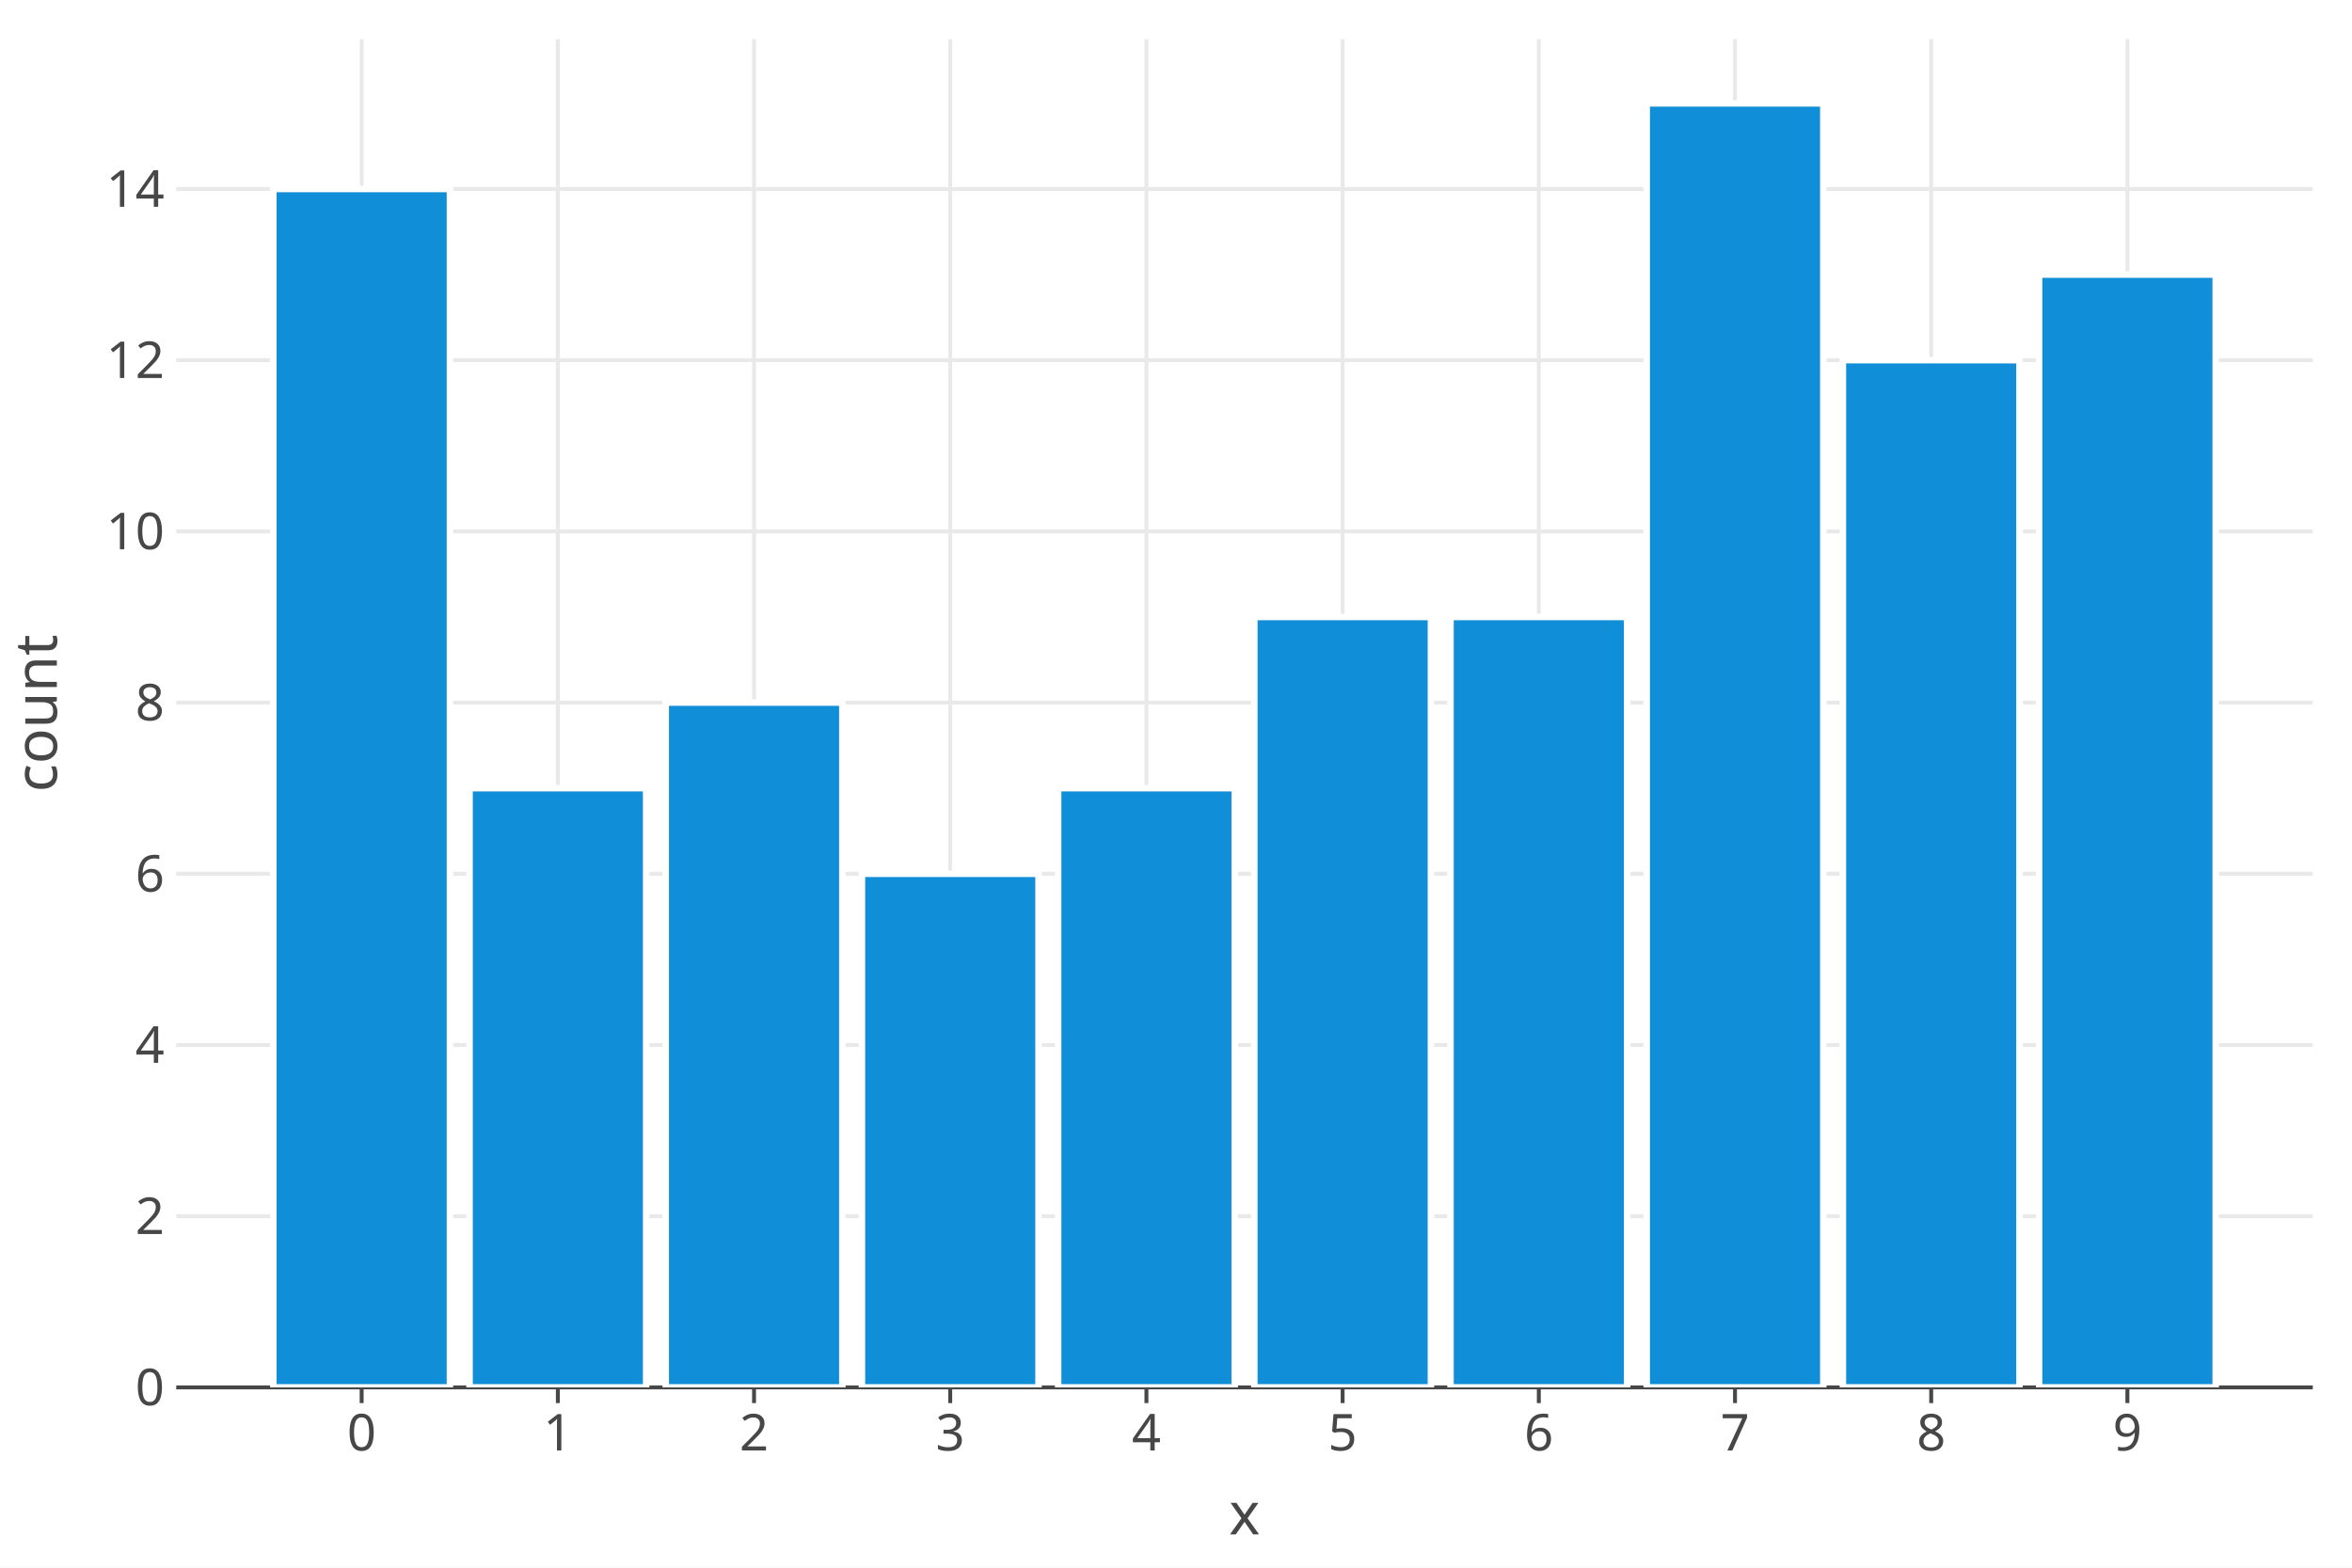
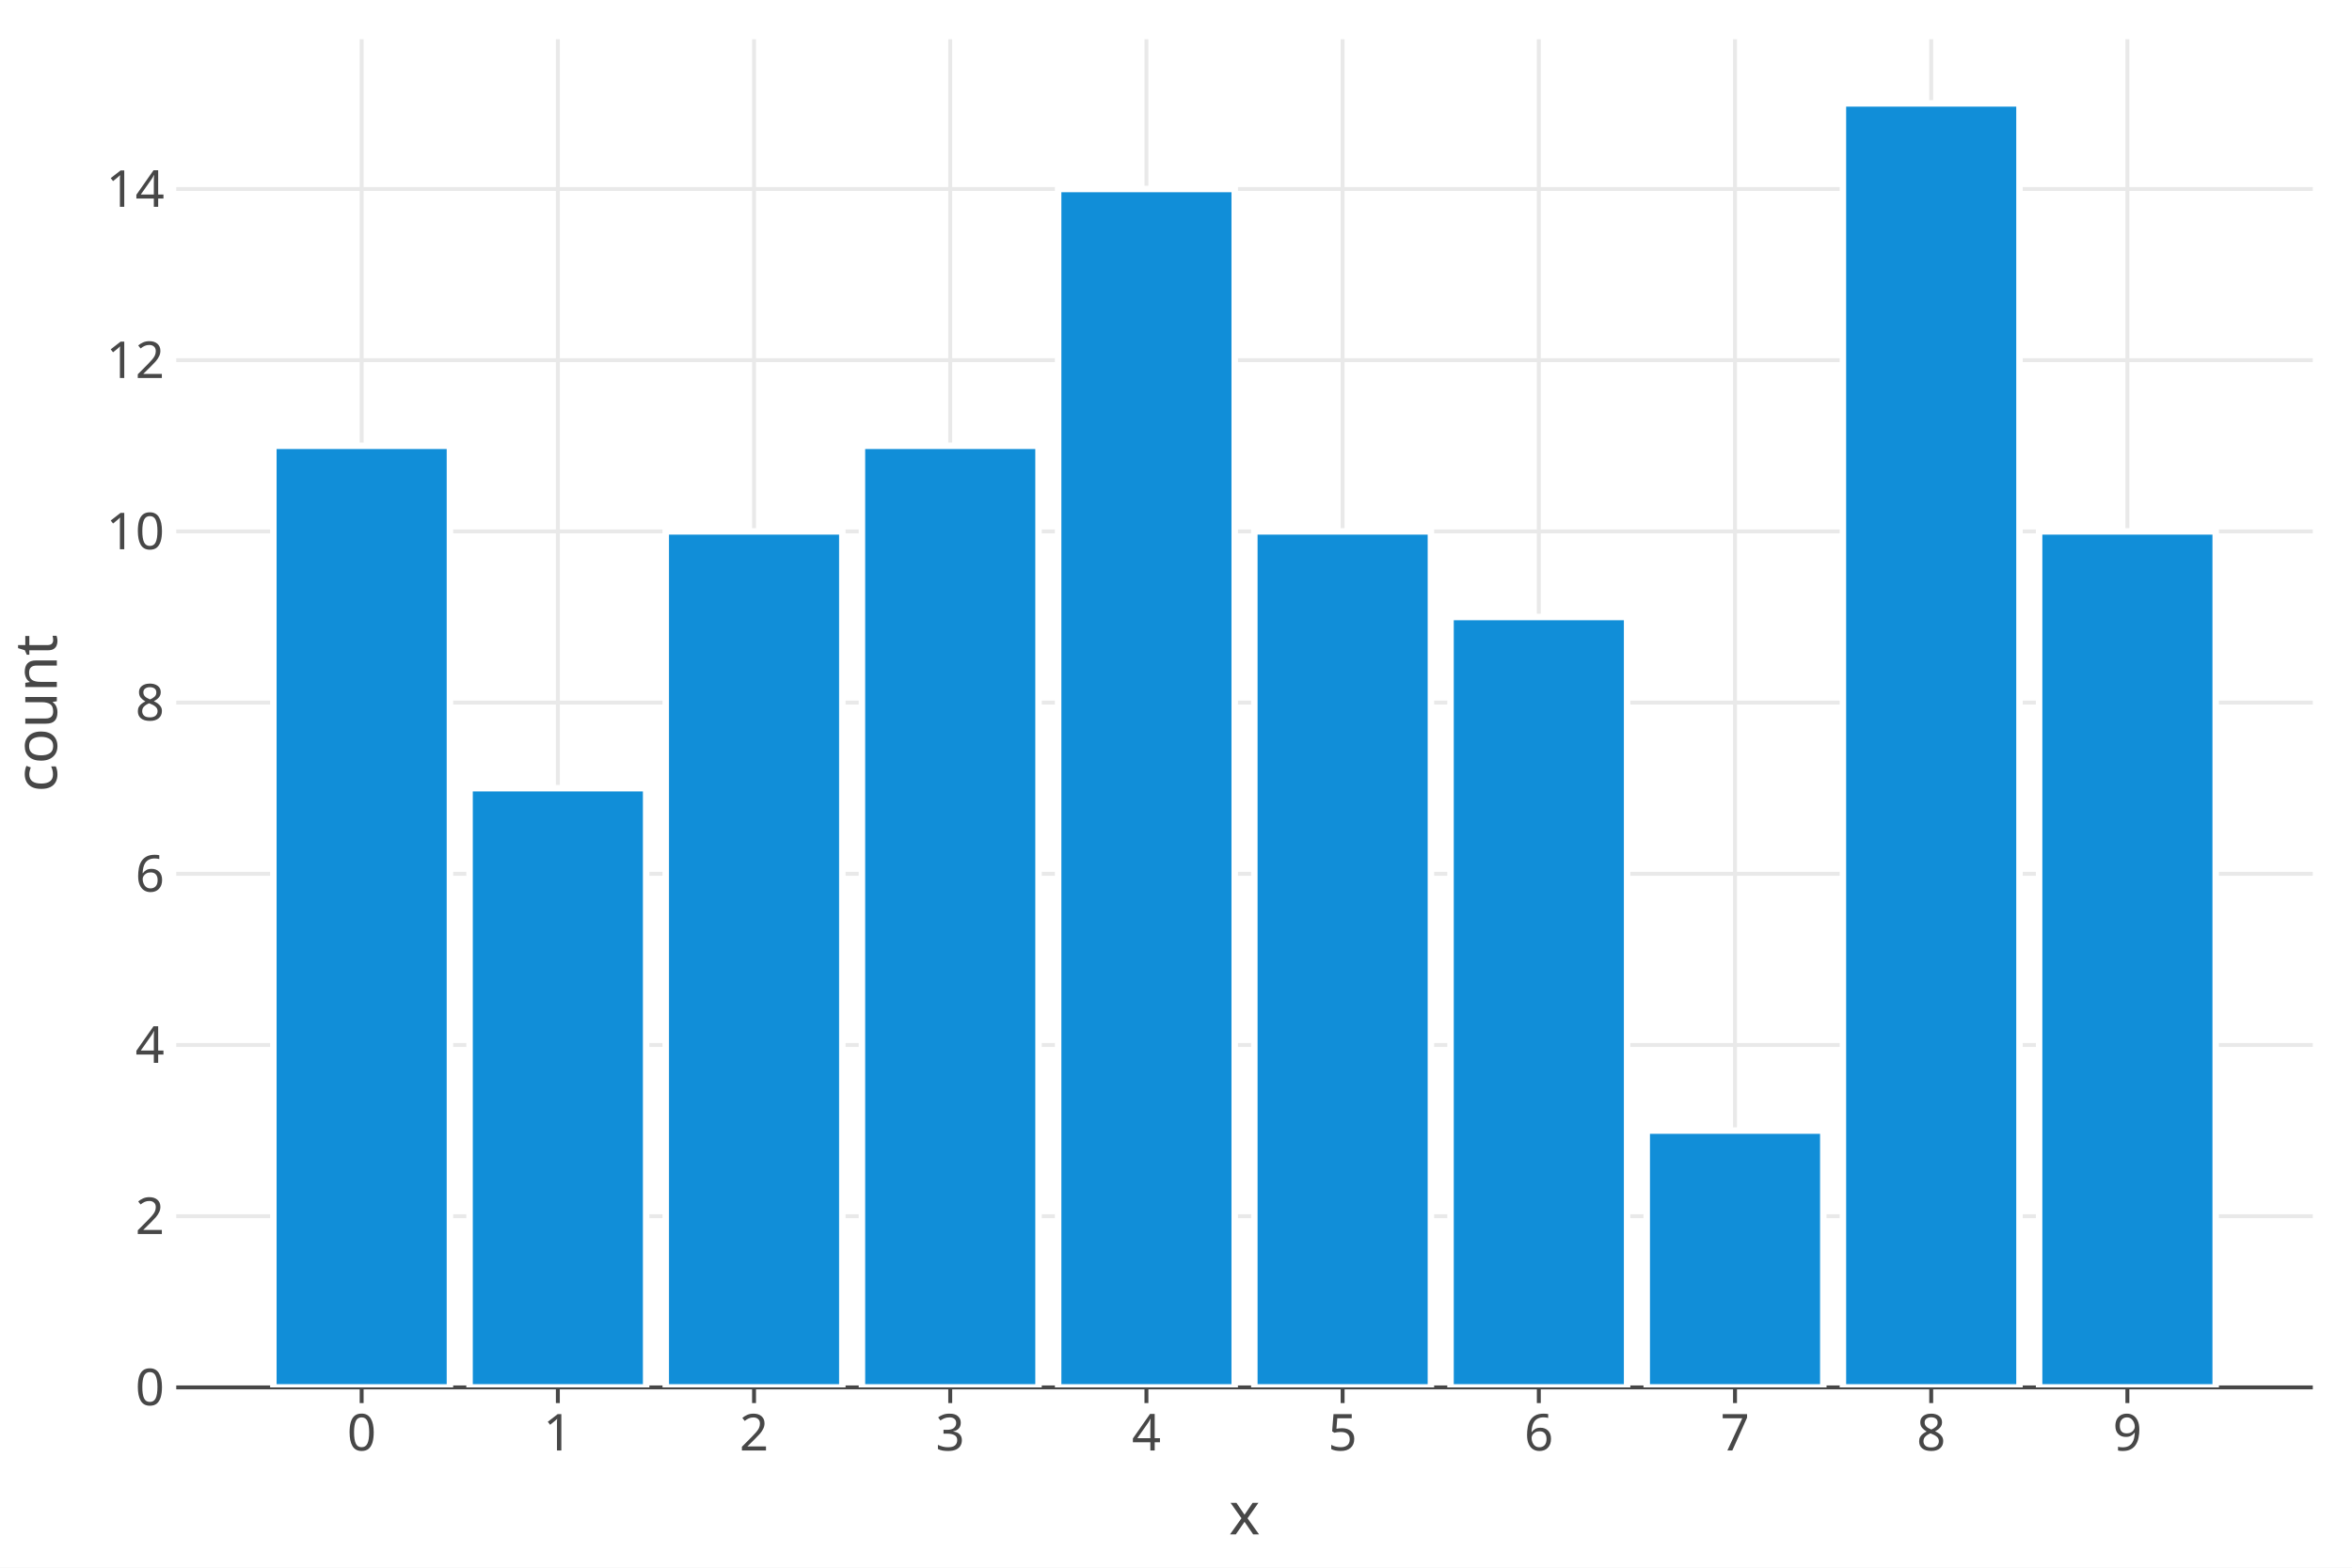
<svg xmlns="http://www.w3.org/2000/svg" class="plt-container" width="600.0" height="400.0">
  <style type="text/css">
  .plt-container {
   font-family: Lucida Grande, sans-serif;
   user-select: none;
   -webkit-user-select: none;
   -moz-user-select: none;
   -ms-user-select: none;
}
text {
   text-rendering: optimizeLegibility;
}
- #pQerqJF .plot-title {
+ #p12UjAj .plot-title {
   fill: #474747;
   font-family: Lucida Grande, sans-serif;
   font-size: 16.0px;
   font-weight: normal;
   font-style: normal;   
}
- #pQerqJF .plot-subtitle {
+ #p12UjAj .plot-subtitle {
   fill: #474747;
   font-family: Lucida Grande, sans-serif;
   font-size: 15.0px;
   font-weight: normal;
   font-style: normal;   
}
- #pQerqJF .plot-caption {
-    fill: #474747;
-    font-family: Lucida Grande, sans-serif;
-    font-size: 13.0px;
-    font-weight: normal;
-    font-style: normal;   
- }
- #pQerqJF .legend-title {
+ #p12UjAj .plot-caption {
+    fill: #474747;
+    font-family: Lucida Grande, sans-serif;
+    font-size: 13.0px;
+    font-weight: normal;
+    font-style: normal;   
+ }
+ #p12UjAj .legend-title {
   fill: #474747;
   font-family: Lucida Grande, sans-serif;
   font-size: 15.0px;
   font-weight: normal;
   font-style: normal;   
}
- #pQerqJF .legend-item {
-    fill: #474747;
-    font-family: Lucida Grande, sans-serif;
-    font-size: 13.0px;
-    font-weight: normal;
-    font-style: normal;   
- }
- #pQerqJF .axis-title-x {
+ #p12UjAj .legend-item {
+    fill: #474747;
+    font-family: Lucida Grande, sans-serif;
+    font-size: 13.0px;
+    font-weight: normal;
+    font-style: normal;   
+ }
+ #p12UjAj .axis-title-x {
   fill: #474747;
   font-family: Lucida Grande, sans-serif;
   font-size: 15.0px;
   font-weight: normal;
   font-style: normal;   
}
- #pQerqJF .axis-text-x {
-    fill: #474747;
-    font-family: Lucida Grande, sans-serif;
-    font-size: 13.0px;
-    font-weight: normal;
-    font-style: normal;   
- }
- #dHKAwS2 .axis-tooltip-text-x {
+ #p12UjAj .axis-text-x {
+    fill: #474747;
+    font-family: Lucida Grande, sans-serif;
+    font-size: 13.0px;
+    font-weight: normal;
+    font-style: normal;   
+ }
+ #dGFnN2C .axis-tooltip-text-x {
   fill: #ffffff;
   font-family: Lucida Grande, sans-serif;
   font-size: 13.0px;
   font-weight: normal;
   font-style: normal;   
}
- #pQerqJF .axis-title-y {
+ #p12UjAj .axis-title-y {
   fill: #474747;
   font-family: Lucida Grande, sans-serif;
   font-size: 15.0px;
   font-weight: normal;
   font-style: normal;   
}
- #pQerqJF .axis-text-y {
-    fill: #474747;
-    font-family: Lucida Grande, sans-serif;
-    font-size: 13.0px;
-    font-weight: normal;
-    font-style: normal;   
- }
- #dHKAwS2 .axis-tooltip-text-y {
+ #p12UjAj .axis-text-y {
+    fill: #474747;
+    font-family: Lucida Grande, sans-serif;
+    font-size: 13.0px;
+    font-weight: normal;
+    font-style: normal;   
+ }
+ #dGFnN2C .axis-tooltip-text-y {
   fill: #ffffff;
   font-family: Lucida Grande, sans-serif;
   font-size: 13.0px;
   font-weight: normal;
   font-style: normal;   
}
- #pQerqJF .facet-strip-text-x {
-    fill: #474747;
-    font-family: Lucida Grande, sans-serif;
-    font-size: 13.0px;
-    font-weight: normal;
-    font-style: normal;   
- }
- #pQerqJF .facet-strip-text-y {
-    fill: #474747;
-    font-family: Lucida Grande, sans-serif;
-    font-size: 13.0px;
-    font-weight: normal;
-    font-style: normal;   
- }
- #dHKAwS2 .tooltip-text {
-    fill: #474747;
-    font-family: Lucida Grande, sans-serif;
-    font-size: 13.0px;
-    font-weight: normal;
-    font-style: normal;   
- }
- #dHKAwS2 .tooltip-title {
+ #p12UjAj .facet-strip-text-x {
+    fill: #474747;
+    font-family: Lucida Grande, sans-serif;
+    font-size: 13.0px;
+    font-weight: normal;
+    font-style: normal;   
+ }
+ #p12UjAj .facet-strip-text-y {
+    fill: #474747;
+    font-family: Lucida Grande, sans-serif;
+    font-size: 13.0px;
+    font-weight: normal;
+    font-style: normal;   
+ }
+ #dGFnN2C .tooltip-text {
+    fill: #474747;
+    font-family: Lucida Grande, sans-serif;
+    font-size: 13.0px;
+    font-weight: normal;
+    font-style: normal;   
+ }
+ #dGFnN2C .tooltip-title {
   fill: #474747;
   font-family: Lucida Grande, sans-serif;
   font-size: 13.0px;
   font-weight: bold;
   font-style: normal;   
}
- #dHKAwS2 .tooltip-label {
+ #dGFnN2C .tooltip-label {
   fill: #474747;
   font-family: Lucida Grande, sans-serif;
   font-size: 13.0px;
   font-weight: bold;
   font-style: normal;   
}

  </style>
-   <g id="pQerqJF">
+   <g id="p12UjAj">
    <path fill-rule="evenodd" fill="rgb(255,255,255)" fill-opacity="1.0" d="M0.0 0.0 L0.0 400.0 L600.0 400.0 L600.0 0.0 Z">
    </path>
    <g transform="translate(23.0 10.0 ) ">
      <g transform="translate(21.96121 0.0 ) ">
        <line x1="47.297" y1="344.0" x2="47.297" y2="0.0" stroke="rgb(233,233,233)" stroke-opacity="1.0" stroke-width="1.0" fill="none">
        </line>
        <line x1="97.346" y1="344.0" x2="97.346" y2="0.0" stroke="rgb(233,233,233)" stroke-opacity="1.0" stroke-width="1.0" fill="none">
        </line>
        <line x1="147.396" y1="344.0" x2="147.396" y2="0.0" stroke="rgb(233,233,233)" stroke-opacity="1.0" stroke-width="1.0" fill="none">
        </line>
        <line x1="197.445" y1="344.0" x2="197.445" y2="0.0" stroke="rgb(233,233,233)" stroke-opacity="1.0" stroke-width="1.0" fill="none">
        </line>
        <line x1="247.495" y1="344.0" x2="247.495" y2="0.0" stroke="rgb(233,233,233)" stroke-opacity="1.0" stroke-width="1.0" fill="none">
        </line>
        <line x1="297.544" y1="344.0" x2="297.544" y2="0.0" stroke="rgb(233,233,233)" stroke-opacity="1.0" stroke-width="1.0" fill="none">
        </line>
        <line x1="347.594" y1="344.0" x2="347.594" y2="0.0" stroke="rgb(233,233,233)" stroke-opacity="1.0" stroke-width="1.0" fill="none">
        </line>
        <line x1="397.643" y1="344.0" x2="397.643" y2="0.0" stroke="rgb(233,233,233)" stroke-opacity="1.0" stroke-width="1.0" fill="none">
        </line>
        <line x1="447.693" y1="344.0" x2="447.693" y2="0.0" stroke="rgb(233,233,233)" stroke-opacity="1.0" stroke-width="1.0" fill="none">
        </line>
        <line x1="497.742" y1="344.0" x2="497.742" y2="0.0" stroke="rgb(233,233,233)" stroke-opacity="1.0" stroke-width="1.0" fill="none">
        </line>
      </g>
      <g transform="translate(21.96121 344.0 ) ">
        <g transform="translate(47.29675 0.0 ) ">
          <line stroke-width="1.0" stroke="rgb(71,71,71)" stroke-opacity="1.0" x2="0.0" y2="4.0">
          </line>
          <g transform="translate(0.0 7.0 ) ">
            <text class="axis-text-x" text-anchor="middle" dy="0.7em">
              <tspan>0</tspan>
            </text>
          </g>
        </g>
        <g transform="translate(97.34623 0.0 ) ">
          <line stroke-width="1.0" stroke="rgb(71,71,71)" stroke-opacity="1.0" x2="0.0" y2="4.0">
          </line>
          <g transform="translate(0.0 7.0 ) ">
            <text class="axis-text-x" text-anchor="middle" dy="0.7em">
              <tspan>1</tspan>
            </text>
          </g>
        </g>
        <g transform="translate(147.3957 0.0 ) ">
          <line stroke-width="1.0" stroke="rgb(71,71,71)" stroke-opacity="1.0" x2="0.0" y2="4.0">
          </line>
          <g transform="translate(0.0 7.0 ) ">
            <text class="axis-text-x" text-anchor="middle" dy="0.7em">
              <tspan>2</tspan>
            </text>
          </g>
        </g>
        <g transform="translate(197.4452 0.0 ) ">
          <line stroke-width="1.0" stroke="rgb(71,71,71)" stroke-opacity="1.0" x2="0.0" y2="4.0">
          </line>
          <g transform="translate(0.0 7.0 ) ">
            <text class="axis-text-x" text-anchor="middle" dy="0.7em">
              <tspan>3</tspan>
            </text>
          </g>
        </g>
        <g transform="translate(247.4947 0.0 ) ">
          <line stroke-width="1.0" stroke="rgb(71,71,71)" stroke-opacity="1.0" x2="0.0" y2="4.0">
          </line>
          <g transform="translate(0.0 7.0 ) ">
            <text class="axis-text-x" text-anchor="middle" dy="0.7em">
              <tspan>4</tspan>
            </text>
          </g>
        </g>
        <g transform="translate(297.5441 0.0 ) ">
          <line stroke-width="1.0" stroke="rgb(71,71,71)" stroke-opacity="1.0" x2="0.0" y2="4.0">
          </line>
          <g transform="translate(0.0 7.0 ) ">
            <text class="axis-text-x" text-anchor="middle" dy="0.7em">
              <tspan>5</tspan>
            </text>
          </g>
        </g>
        <g transform="translate(347.5936 0.0 ) ">
          <line stroke-width="1.0" stroke="rgb(71,71,71)" stroke-opacity="1.0" x2="0.0" y2="4.0">
          </line>
          <g transform="translate(0.0 7.0 ) ">
            <text class="axis-text-x" text-anchor="middle" dy="0.7em">
              <tspan>6</tspan>
            </text>
          </g>
        </g>
        <g transform="translate(397.6431 0.0 ) ">
          <line stroke-width="1.0" stroke="rgb(71,71,71)" stroke-opacity="1.0" x2="0.0" y2="4.0">
          </line>
          <g transform="translate(0.0 7.0 ) ">
            <text class="axis-text-x" text-anchor="middle" dy="0.7em">
              <tspan>7</tspan>
            </text>
          </g>
        </g>
        <g transform="translate(447.6926 0.0 ) ">
          <line stroke-width="1.0" stroke="rgb(71,71,71)" stroke-opacity="1.0" x2="0.0" y2="4.0">
          </line>
          <g transform="translate(0.0 7.0 ) ">
            <text class="axis-text-x" text-anchor="middle" dy="0.7em">
              <tspan>8</tspan>
            </text>
          </g>
        </g>
        <g transform="translate(497.742 0.0 ) ">
          <line stroke-width="1.0" stroke="rgb(71,71,71)" stroke-opacity="1.0" x2="0.0" y2="4.0">
          </line>
          <g transform="translate(0.0 7.0 ) ">
            <text class="axis-text-x" text-anchor="middle" dy="0.7em">
              <tspan>9</tspan>
            </text>
          </g>
        </g>
        <line x1="0.0" y1="0.0" x2="545.039" y2="0.0" stroke-width="1.0" stroke="rgb(71,71,71)" stroke-opacity="1.0">
        </line>
      </g>
      <g transform="translate(21.96121 0.0 ) ">
        <line x1="0.0" y1="300.317" x2="545.039" y2="300.317" stroke="rgb(233,233,233)" stroke-opacity="1.0" stroke-width="1.0" fill="none">
        </line>
        <line x1="0.0" y1="256.635" x2="545.039" y2="256.635" stroke="rgb(233,233,233)" stroke-opacity="1.0" stroke-width="1.0" fill="none">
        </line>
        <line x1="0.0" y1="212.952" x2="545.039" y2="212.952" stroke="rgb(233,233,233)" stroke-opacity="1.0" stroke-width="1.0" fill="none">
        </line>
        <line x1="0.0" y1="169.27" x2="545.039" y2="169.27" stroke="rgb(233,233,233)" stroke-opacity="1.0" stroke-width="1.0" fill="none">
        </line>
        <line x1="0.0" y1="125.587" x2="545.039" y2="125.587" stroke="rgb(233,233,233)" stroke-opacity="1.0" stroke-width="1.0" fill="none">
        </line>
        <line x1="0.0" y1="81.905" x2="545.039" y2="81.905" stroke="rgb(233,233,233)" stroke-opacity="1.0" stroke-width="1.0" fill="none">
        </line>
        <line x1="0.0" y1="38.222" x2="545.039" y2="38.222" stroke="rgb(233,233,233)" stroke-opacity="1.0" stroke-width="1.0" fill="none">
        </line>
      </g>
      <g transform="translate(21.96121 0.0 ) ">
        <g transform="translate(0.0 344.0 ) ">
          <g transform="translate(-3.0 0.0 ) ">
            <text class="axis-text-y" text-anchor="end" dy="0.35em">
              <tspan>0</tspan>
            </text>
          </g>
        </g>
        <g transform="translate(0.0 300.3175 ) ">
          <g transform="translate(-3.0 0.0 ) ">
            <text class="axis-text-y" text-anchor="end" dy="0.35em">
              <tspan>2</tspan>
            </text>
          </g>
        </g>
        <g transform="translate(0.0 256.6349 ) ">
          <g transform="translate(-3.0 0.0 ) ">
            <text class="axis-text-y" text-anchor="end" dy="0.35em">
              <tspan>4</tspan>
            </text>
          </g>
        </g>
        <g transform="translate(0.0 212.9524 ) ">
          <g transform="translate(-3.0 0.0 ) ">
            <text class="axis-text-y" text-anchor="end" dy="0.35em">
              <tspan>6</tspan>
            </text>
          </g>
        </g>
        <g transform="translate(0.0 169.2698 ) ">
          <g transform="translate(-3.0 0.0 ) ">
            <text class="axis-text-y" text-anchor="end" dy="0.35em">
              <tspan>8</tspan>
            </text>
          </g>
        </g>
        <g transform="translate(0.0 125.5873 ) ">
          <g transform="translate(-3.0 0.0 ) ">
            <text class="axis-text-y" text-anchor="end" dy="0.35em">
              <tspan>10</tspan>
            </text>
          </g>
        </g>
        <g transform="translate(0.0 81.90476 ) ">
          <g transform="translate(-3.0 0.0 ) ">
            <text class="axis-text-y" text-anchor="end" dy="0.35em">
              <tspan>12</tspan>
            </text>
          </g>
        </g>
        <g transform="translate(0.0 38.22222 ) ">
          <g transform="translate(-3.0 0.0 ) ">
            <text class="axis-text-y" text-anchor="end" dy="0.35em">
              <tspan>14</tspan>
            </text>
          </g>
        </g>
      </g>
-       <g transform="translate(21.96121 0.0 ) " clip-path="url(#cipbULM)" clip-bounds-jfx="[rect (0.0, 0.0), (545.039, 344.0)]">
+       <g transform="translate(21.96121 0.0 ) " clip-path="url(#czrYJaw)" clip-bounds-jfx="[rect (0.0, 0.0), (545.039, 344.0)]">
        <defs>
-           <clipPath id="cipbULM">
+           <clipPath id="czrYJaw">
            <rect x="0.0" y="0.0" width="545.039" height="344.0">
            </rect>
          </clipPath>
        </defs>
-         <rect x="124.873" y="169.27" height="174.73" width="45.045" stroke="rgb(255,255,255)" stroke-opacity="1.0" fill="rgb(17,142,216)" fill-opacity="1.0" stroke-width="1.65">
-         </rect>
-         <rect x="275.022" y="147.429" height="196.571" width="45.045" stroke="rgb(255,255,255)" stroke-opacity="1.0" fill="rgb(17,142,216)" fill-opacity="1.0" stroke-width="1.65">
+         <rect x="375.121" y="278.476" height="65.524" width="45.045" stroke="rgb(255,255,255)" stroke-opacity="1.0" fill="rgb(17,142,216)" fill-opacity="1.0" stroke-width="1.65">
+         </rect>
+         <rect x="24.774" y="103.746" height="240.254" width="45.045" stroke="rgb(255,255,255)" stroke-opacity="1.0" fill="rgb(17,142,216)" fill-opacity="1.0" stroke-width="1.65">
+         </rect>
+         <rect x="275.022" y="125.587" height="218.413" width="45.045" stroke="rgb(255,255,255)" stroke-opacity="1.0" fill="rgb(17,142,216)" fill-opacity="1.0" stroke-width="1.65">
+         </rect>
+         <rect x="174.923" y="103.746" height="240.254" width="45.045" stroke="rgb(255,255,255)" stroke-opacity="1.0" fill="rgb(17,142,216)" fill-opacity="1.0" stroke-width="1.65">
+         </rect>
+         <rect x="425.17" y="16.381" height="327.619" width="45.045" stroke="rgb(255,255,255)" stroke-opacity="1.0" fill="rgb(17,142,216)" fill-opacity="1.0" stroke-width="1.65">
+         </rect>
+         <rect x="74.824" y="191.111" height="152.889" width="45.045" stroke="rgb(255,255,255)" stroke-opacity="1.0" fill="rgb(17,142,216)" fill-opacity="1.0" stroke-width="1.65">
        </rect>
        <rect x="325.071" y="147.429" height="196.571" width="45.045" stroke="rgb(255,255,255)" stroke-opacity="1.0" fill="rgb(17,142,216)" fill-opacity="1.0" stroke-width="1.65">
        </rect>
-         <rect x="74.824" y="191.111" height="152.889" width="45.045" stroke="rgb(255,255,255)" stroke-opacity="1.0" fill="rgb(17,142,216)" fill-opacity="1.0" stroke-width="1.65">
-         </rect>
-         <rect x="375.121" y="16.381" height="327.619" width="45.045" stroke="rgb(255,255,255)" stroke-opacity="1.0" fill="rgb(17,142,216)" fill-opacity="1.0" stroke-width="1.65">
-         </rect>
-         <rect x="224.972" y="191.111" height="152.889" width="45.045" stroke="rgb(255,255,255)" stroke-opacity="1.0" fill="rgb(17,142,216)" fill-opacity="1.0" stroke-width="1.65">
-         </rect>
-         <rect x="475.22" y="60.063" height="283.937" width="45.045" stroke="rgb(255,255,255)" stroke-opacity="1.0" fill="rgb(17,142,216)" fill-opacity="1.0" stroke-width="1.65">
-         </rect>
-         <rect x="24.774" y="38.222" height="305.778" width="45.045" stroke="rgb(255,255,255)" stroke-opacity="1.0" fill="rgb(17,142,216)" fill-opacity="1.0" stroke-width="1.65">
-         </rect>
-         <rect x="425.17" y="81.905" height="262.095" width="45.045" stroke="rgb(255,255,255)" stroke-opacity="1.0" fill="rgb(17,142,216)" fill-opacity="1.0" stroke-width="1.65">
-         </rect>
-         <rect x="174.923" y="212.952" height="131.048" width="45.045" stroke="rgb(255,255,255)" stroke-opacity="1.0" fill="rgb(17,142,216)" fill-opacity="1.0" stroke-width="1.65">
+         <rect x="475.22" y="125.587" height="218.413" width="45.045" stroke="rgb(255,255,255)" stroke-opacity="1.0" fill="rgb(17,142,216)" fill-opacity="1.0" stroke-width="1.65">
+         </rect>
+         <rect x="224.972" y="38.222" height="305.778" width="45.045" stroke="rgb(255,255,255)" stroke-opacity="1.0" fill="rgb(17,142,216)" fill-opacity="1.0" stroke-width="1.65">
+         </rect>
+         <rect x="124.873" y="125.587" height="218.413" width="45.045" stroke="rgb(255,255,255)" stroke-opacity="1.0" fill="rgb(17,142,216)" fill-opacity="1.0" stroke-width="1.65">
        </rect>
      </g>
    </g>
    <g transform="translate(14.5 182.0 ) rotate(-90.0 ) ">
      <text class="axis-title-y" y="0.0" text-anchor="middle">
        <tspan>count</tspan>
      </text>
    </g>
    <g transform="translate(317.4806 391.5 ) ">
      <text class="axis-title-x" y="0.0" text-anchor="middle">
        <tspan>x</tspan>
      </text>
    </g>
    <path fill="rgb(0,0,0)" fill-opacity="0.0" stroke="rgb(71,71,71)" stroke-opacity="1.0" stroke-width="0.0" d="M0.0 0.0 L0.0 400.0 L600.0 400.0 L600.0 0.0 Z">
    </path>
  </g>
-   <g id="dHKAwS2">
+   <g id="dGFnN2C">
  </g>
</svg>
